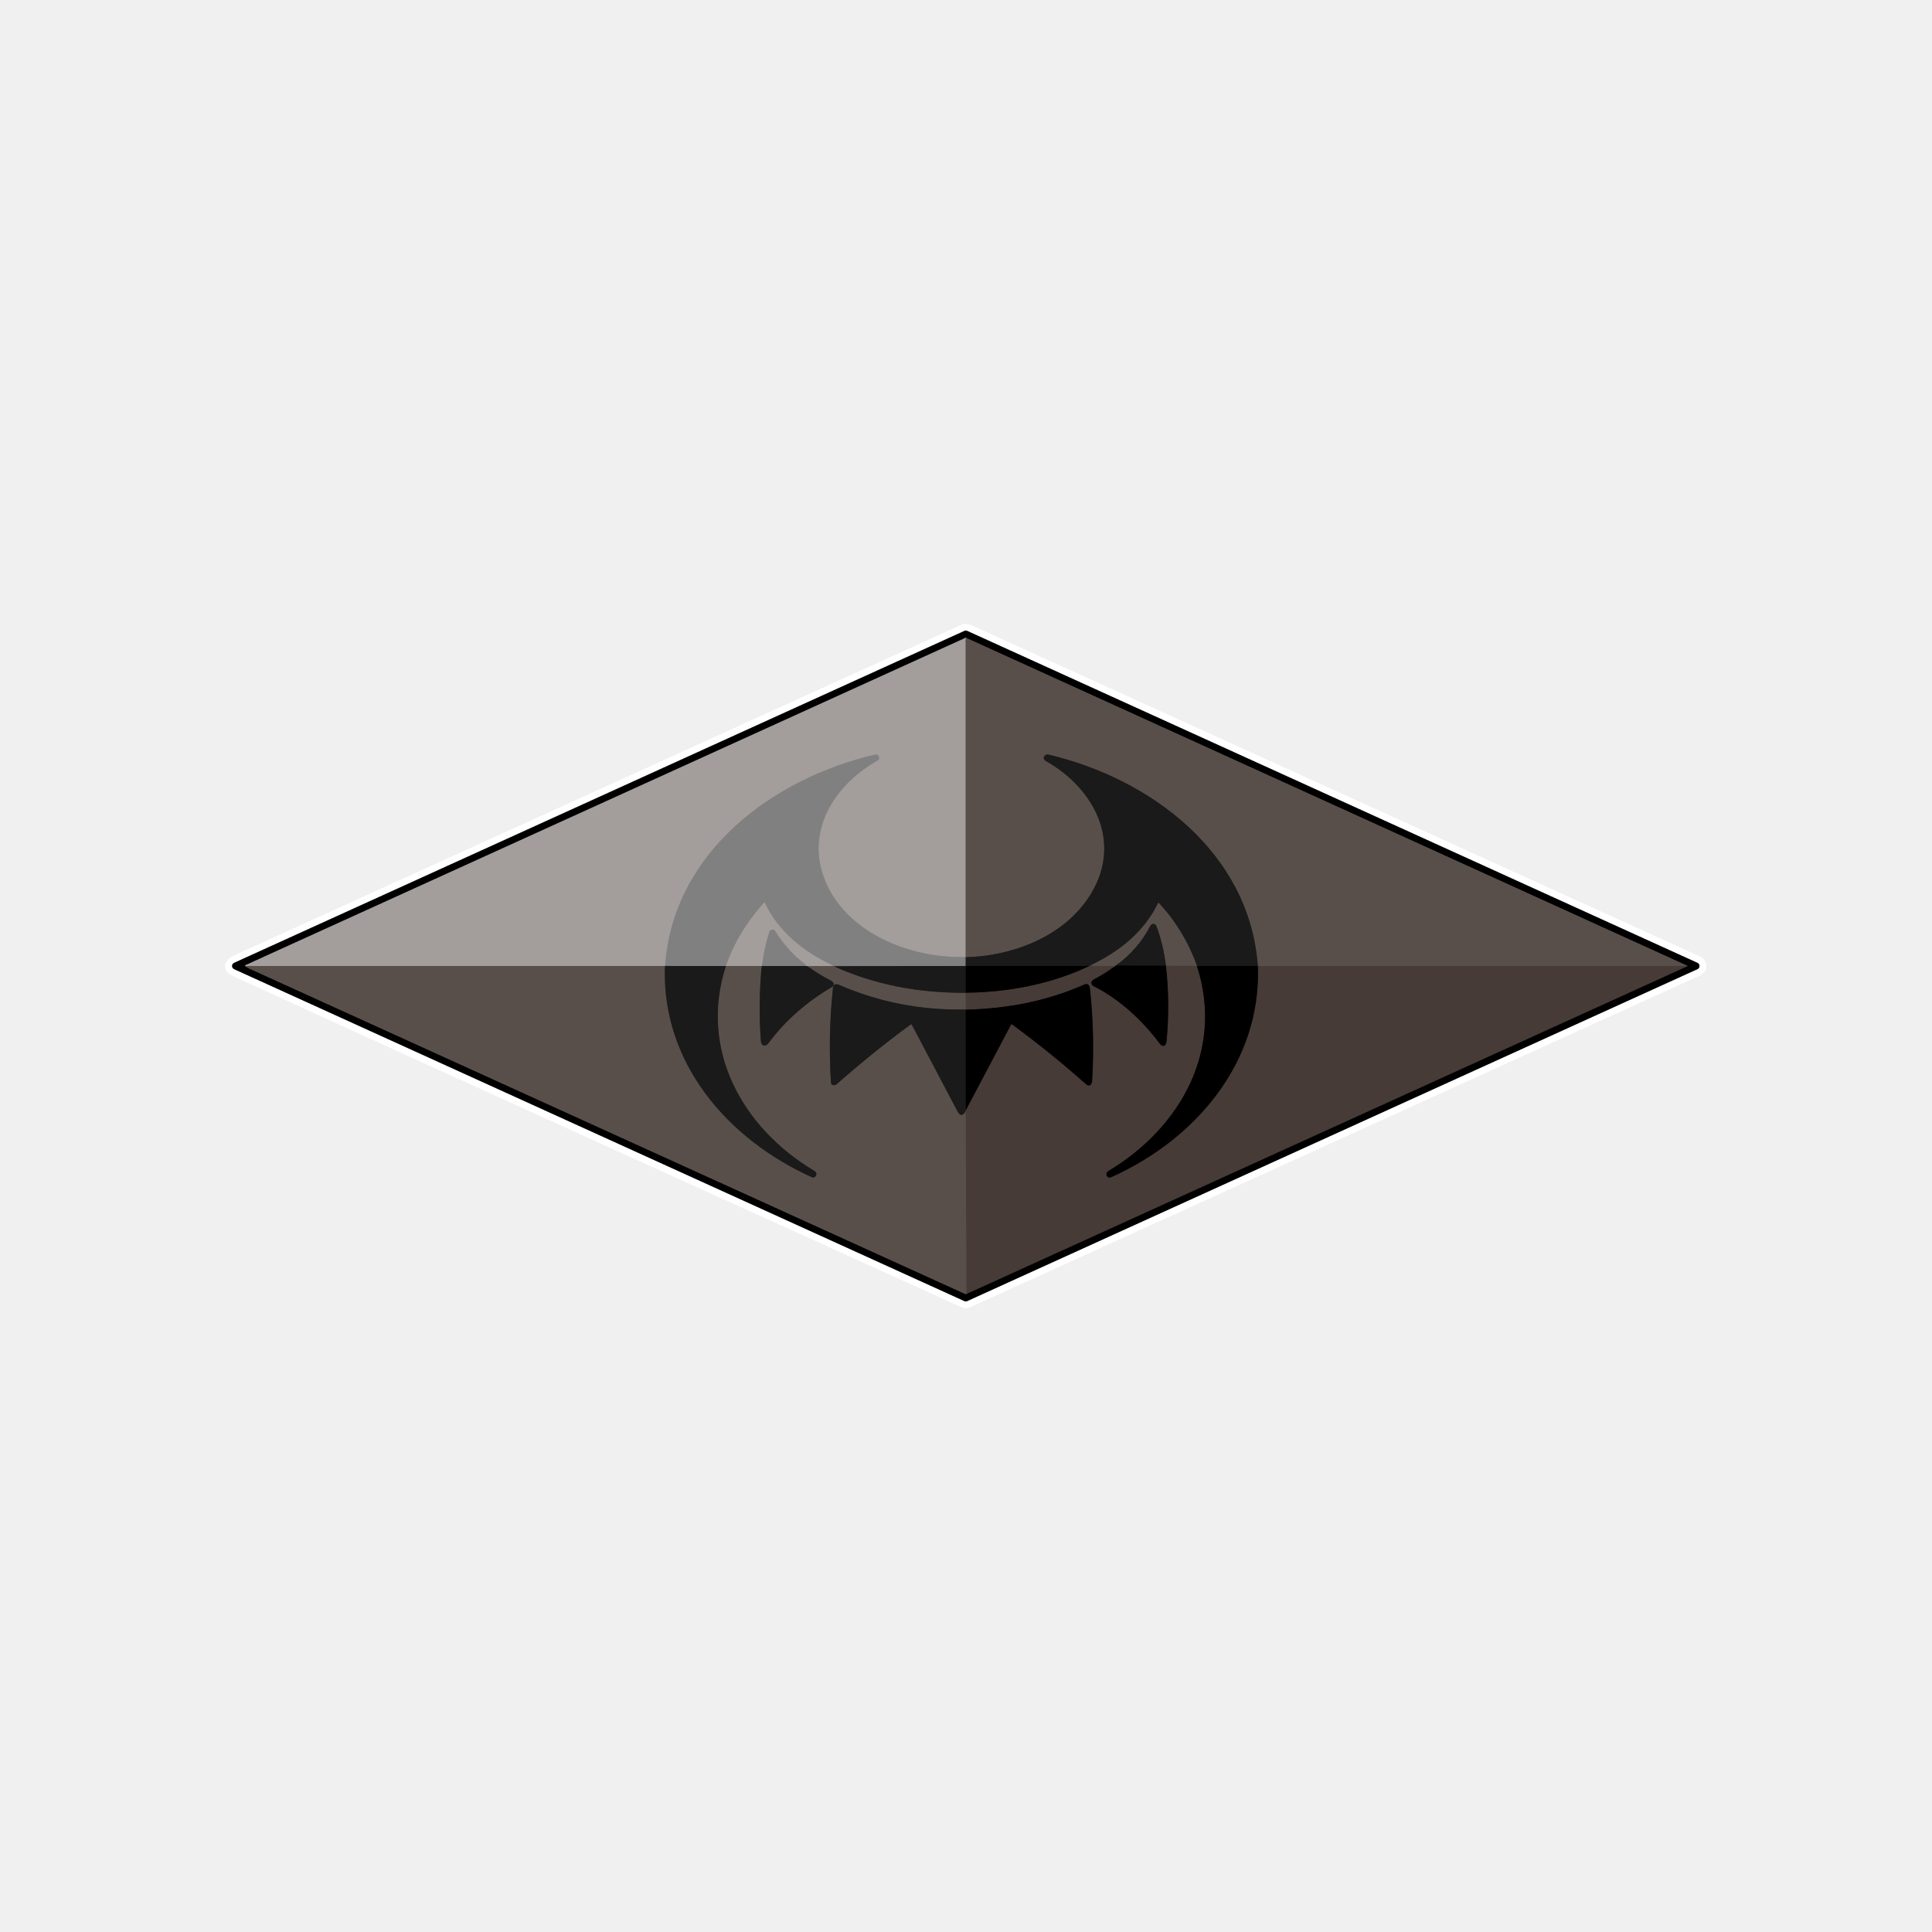
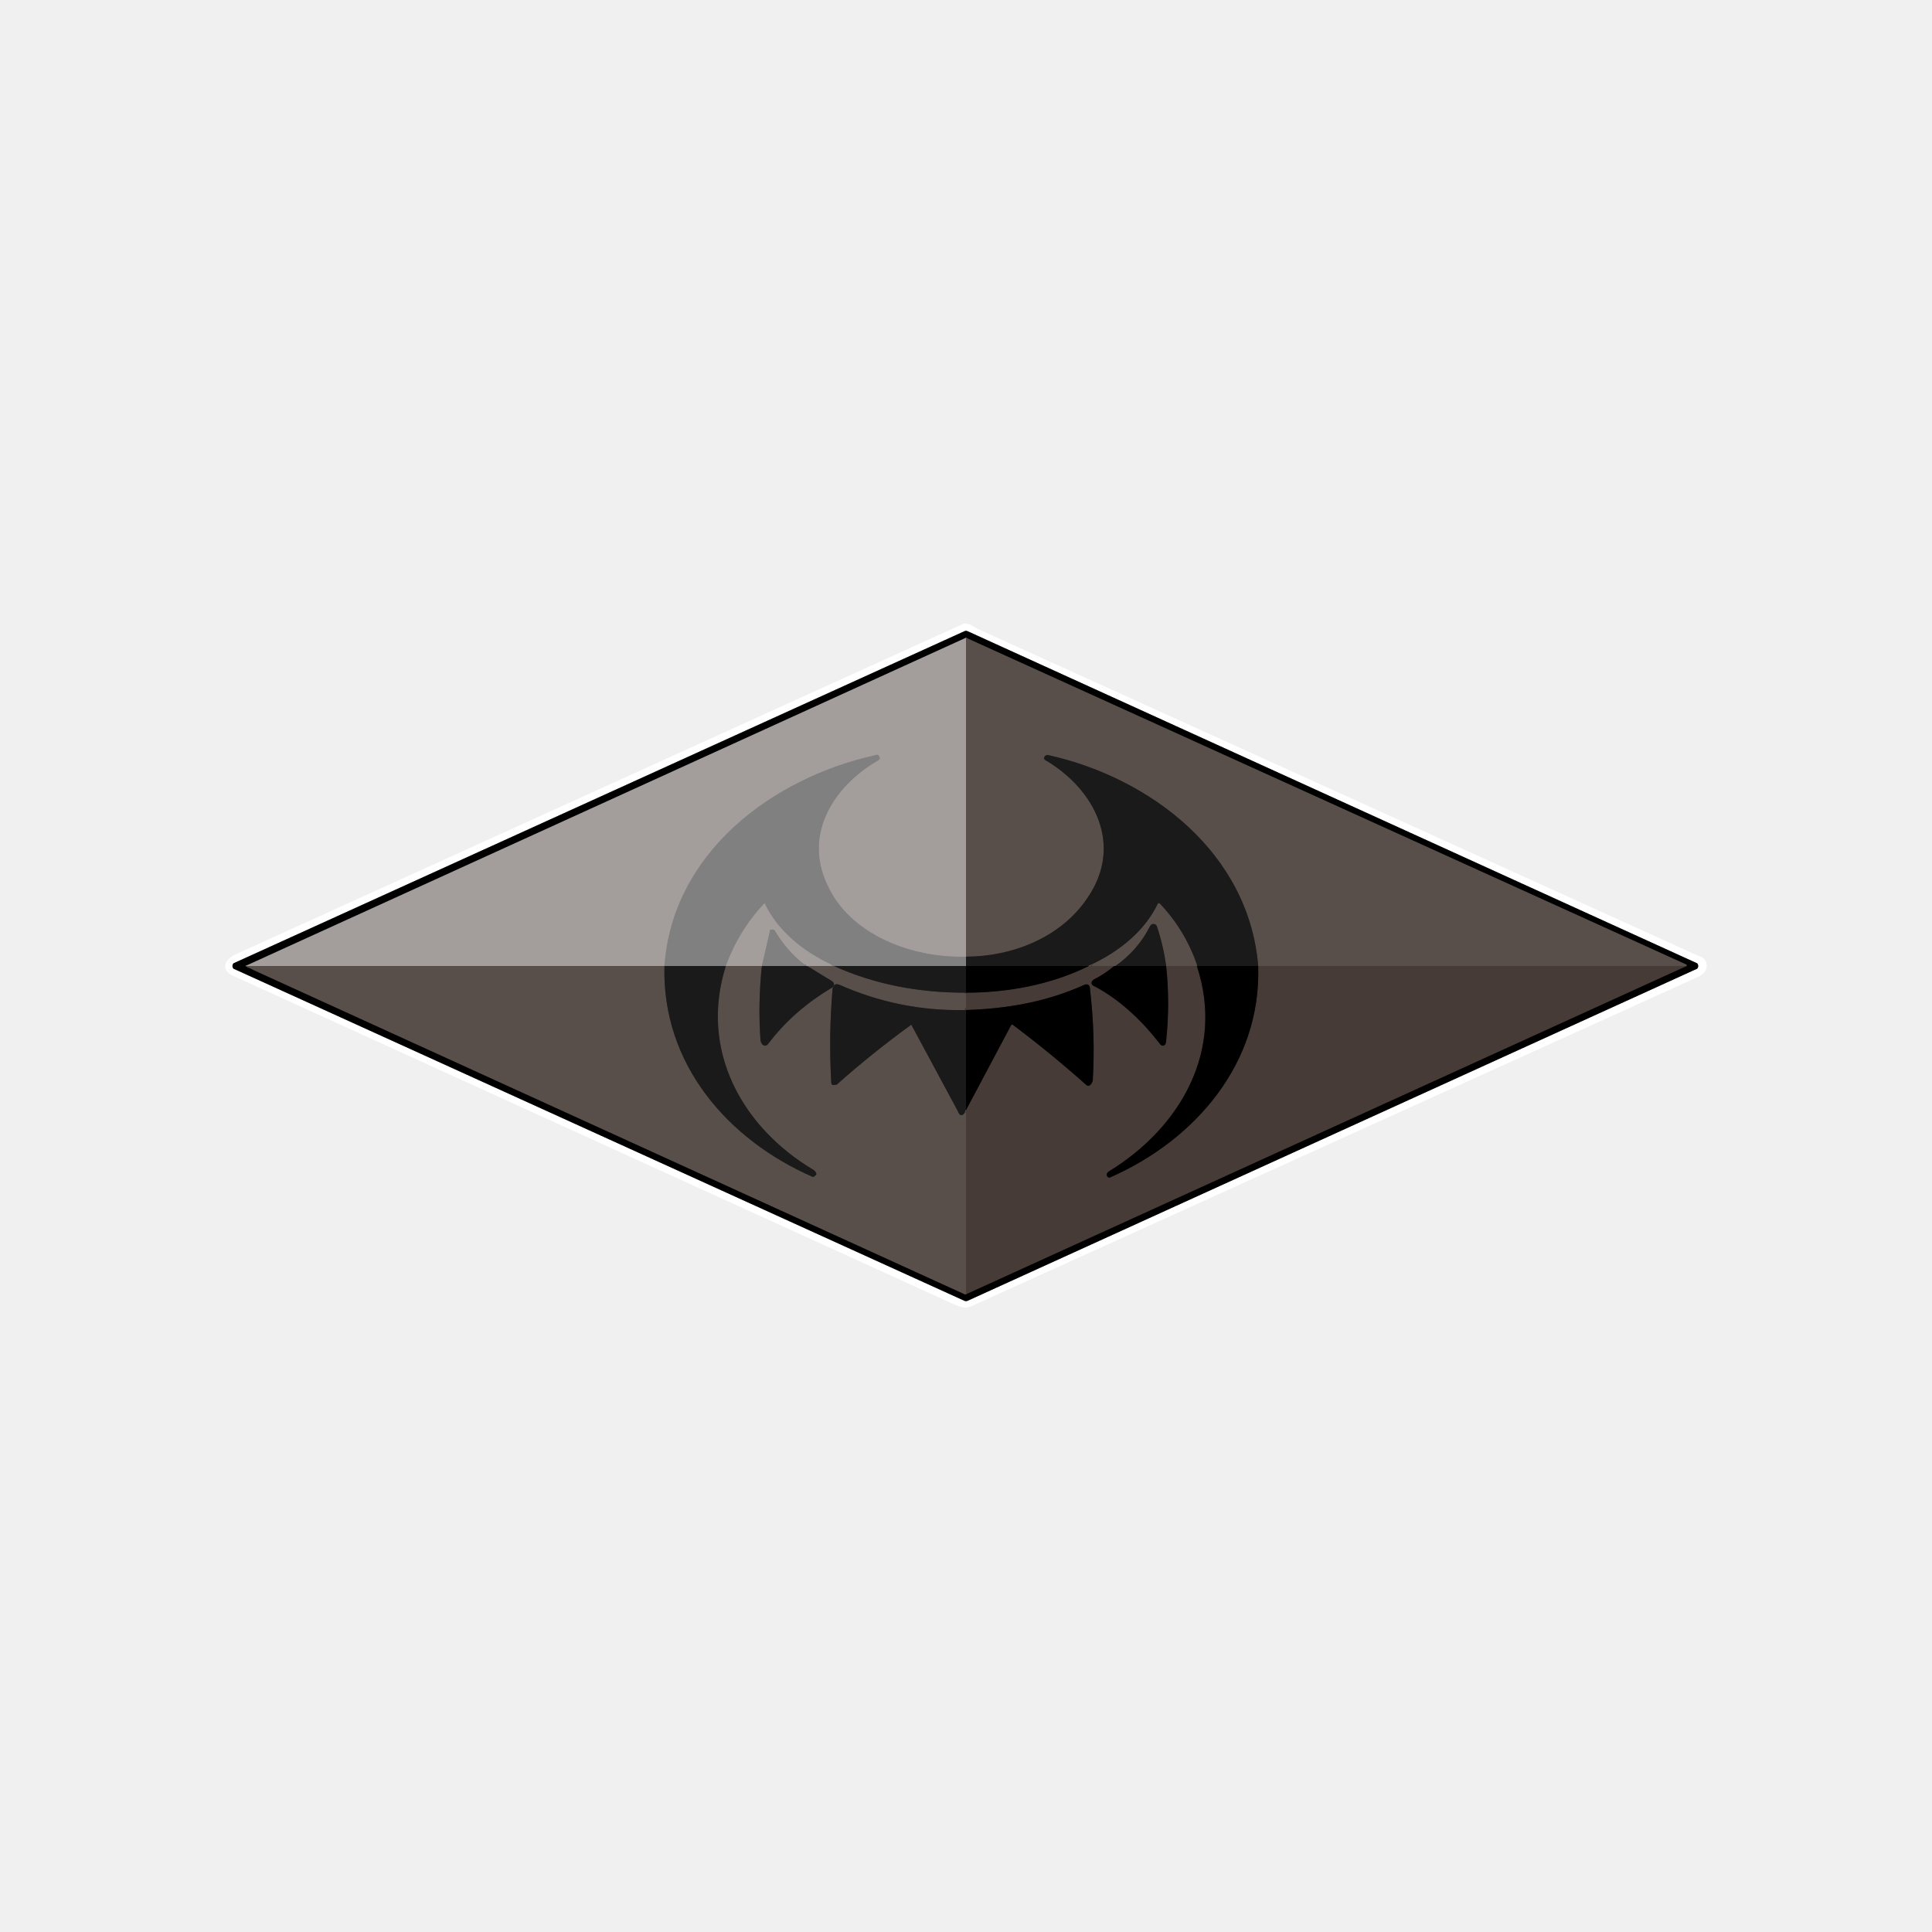
- <svg xmlns="http://www.w3.org/2000/svg" version="1.1" viewBox="0.00 0.00 1448.00 1448.00">
-   <g stroke-width="2.00" fill="none" stroke-linecap="butt">
-     <path stroke="#808080" vector-effect="non-scaling-stroke" d="   M 175.47 721.65   A 2.58 2.58 0.0 0 0 175.47 726.35   L 722.76 975.12   A 2.58 2.58 0.0 0 0 724.90 975.12   L 1272.21 726.35   A 2.58 2.58 0.0 0 0 1272.21 721.65   L 724.92 472.87   A 2.58 2.58 0.0 0 0 722.78 472.87   L 175.47 721.65" />
-     <path stroke="#2d2825" vector-effect="non-scaling-stroke" d="   M 183.58 723.56   C 185.83 725.83 187.45 726.20 190.04 727.38   Q 456.72 848.63 723.41 969.82   Q 723.66 969.93 723.91 969.88   L 724.29 969.80" />
-     <path stroke="#231e1b" vector-effect="non-scaling-stroke" d="   M 724.29 969.80   L 1264.31 724.30   Q 1264.88 724.04 1264.49 723.56   Q 1264.38 723.43 1263.81 723.46" />
-     <path stroke="#2d2825" vector-effect="non-scaling-stroke" d="   M 1263.81 723.46   L 723.85 477.96" />
-     <path stroke="#524f4e" vector-effect="non-scaling-stroke" d="   M 723.85 477.96   L 183.58 723.56" />
-     <path stroke="#7e7673" vector-effect="non-scaling-stroke" d="   M 723.85 477.96   Q 724.19 478.84 723.75 479.25   Q 723.75 598.12 723.75 717.00" />
-     <path stroke="#928f8e" vector-effect="non-scaling-stroke" d="   M 723.75 717.00   Q 723.19 717.25 722.70 717.27   C 683.60 718.19 636.78 700.53 619.55 662.69   C 602.21 624.59 624.56 588.69 657.61 570.04   Q 659.53 568.95 658.60 566.95   Q 657.76 565.14 655.82 565.60   C 579.03 583.46 504.39 638.92 498.49 723.98" />
-     <path stroke="#5f5c5b" vector-effect="non-scaling-stroke" d="   M 498.49 723.98   Q 498.43 723.99 498.37 724.00" />
-     <path stroke="#7e7673" vector-effect="non-scaling-stroke" d="   M 498.37 724.00   L 185.40 724.00   Q 185.00 724.00 184.65 724.19   Q 184.00 724.55 183.58 723.56" />
-     <path stroke="#3a3532" vector-effect="non-scaling-stroke" d="   M 498.37 724.00   C 495.63 796.53 545.40 853.83 608.51 882.32   A 2.29 2.29 0.0 0 0 611.42 881.41   C 612.58 879.50 611.37 878.16 609.67 877.14   C 556.21 845.09 523.75 786.53 544.05 723.99" />
-     <path stroke="#3a3532" vector-effect="non-scaling-stroke" d="   M 570.89 724.01   Q 568.20 752.15 570.28 780.26   C 570.57 784.14 573.73 784.85 575.98 781.82   Q 594.58 756.76 623.80 739.56   C 625.71 738.43 624.79 735.98 622.93 735.03   Q 613.68 730.32 605.07 724.07" />
-     <path stroke="#3a3532" vector-effect="non-scaling-stroke" d="   M 624.77 724.11   C 655.97 738.27 688.94 744.24 722.99 744.08" />
-     <path stroke="#3a3532" vector-effect="non-scaling-stroke" d="   M 723.30 756.55   Q 673.74 757.61 628.85 738.14   C 626.26 737.02 624.59 737.70 624.28 740.58   Q 620.54 775.74 622.78 811.06   Q 622.95 813.81 625.83 813.23   A 2.68 2.62 -70.9 0 0 627.07 812.61   Q 653.79 788.93 682.57 767.82   A 0.56 0.56 0.0 0 1 683.39 768.01   Q 700.58 800.63 717.83 833.33   C 719.16 835.84 721.46 836.67 723.08 833.77" />
-     <path stroke="#4d4d4d" vector-effect="non-scaling-stroke" d="   M 723.77 717.42   L 723.77 724.00" />
-     <path stroke="#4d4d4d" vector-effect="non-scaling-stroke" d="   M 723.77 724.00   L 624.77 724.11" />
-     <path stroke="#6d6865" vector-effect="non-scaling-stroke" d="   M 624.77 724.11   Q 624.66 723.96 624.01 724.01" />
-     <path stroke="#928f8e" vector-effect="non-scaling-stroke" d="   M 624.01 724.01   Q 624.10 723.57 623.47 723.27   C 602.43 713.47 583.12 698.10 573.21 676.66   A 0.29 0.29 0.0 0 0 572.74 676.59   Q 553.59 697.39 544.05 723.99" />
-     <path stroke="#4d4d4d" vector-effect="non-scaling-stroke" d="   M 544.05 723.99   L 498.49 723.98" />
-     <path stroke="#504540" vector-effect="non-scaling-stroke" d="   M 1263.81 723.46   Q 1263.74 723.57 1263.67 723.68   A 0.74 0.72 -72.3 0 1 1263.07 724.00   L 944.13 724.00   Q 943.70 724.00 943.29 723.87   L 942.70 723.68" />
-     <path stroke="#3a3532" vector-effect="non-scaling-stroke" d="   M 942.70 723.68   C 936.43 639.08 862.37 583.47 785.59 565.51   C 782.81 564.85 780.79 568.65 783.72 570.31   C 821.48 591.57 842.42 633.68 815.36 673.43   C 795.40 702.75 757.88 716.58 723.77 717.42" />
-     <path stroke="#6d6865" vector-effect="non-scaling-stroke" d="   M 723.77 717.42   L 723.75 717.00" />
-     <path stroke="#7e7673" vector-effect="non-scaling-stroke" d="   M 624.01 724.01   L 605.07 724.07" />
-     <path stroke="#5f5c5b" vector-effect="non-scaling-stroke" d="   M 605.07 724.07   L 603.75 724.00" />
-     <path stroke="#928f8e" vector-effect="non-scaling-stroke" d="   M 603.75 724.00   L 603.76 723.39   Q 603.77 722.87 603.35 722.57   Q 590.40 712.96 581.08 697.92   Q 579.73 695.74 577.22 697.44   A 1.32 1.29 82.5 0 0 576.71 698.12   Q 572.59 710.72 571.14 724.00" />
-     <path stroke="#5f5c5b" vector-effect="non-scaling-stroke" d="   M 571.14 724.00   Q 571.01 724.01 570.89 724.01" />
-     <path stroke="#7e7673" vector-effect="non-scaling-stroke" d="   M 570.89 724.01   L 544.05 723.99" />
-     <path stroke="#0d0d0d" vector-effect="non-scaling-stroke" d="   M 723.82 756.75   L 723.87 832.07" />
-     <path stroke="#231e1b" vector-effect="non-scaling-stroke" d="   M 835.48 724.24   Q 827.86 729.96 819.81 734.07   C 817.55 735.23 817.34 737.94 819.66 739.11   C 839.27 749.00 856.12 764.70 869.21 782.17   C 871.45 785.16 873.95 783.94 874.29 780.48   Q 877.03 752.00 873.84 723.85" />
-     <path stroke="#231e1b" vector-effect="non-scaling-stroke" d="   M 897.10 724.02   C 917.50 787.31 884.59 845.27 830.84 877.61   C 827.62 879.55 829.80 883.61 832.76 882.29   C 895.66 854.14 945.09 796.65 942.79 724.71   Q 942.79 724.51 942.68 724.34   Q 942.56 724.16 942.46 724.01" />
-     <path stroke="#504540" vector-effect="non-scaling-stroke" d="   M 724.29 969.80   L 723.75 834.36   Q 723.75 833.99 723.41 833.82   Q 723.22 833.72 723.08 833.77" />
-     <path stroke="#302b28" vector-effect="non-scaling-stroke" d="   M 723.08 833.77   L 723.87 832.07" />
-     <path stroke="#231e1b" vector-effect="non-scaling-stroke" d="   M 723.87 832.07   L 757.69 768.00   A 0.61 0.61 0.0 0 1 758.58 767.80   Q 787.27 788.86 813.94 812.55   C 816.43 814.76 818.35 812.90 818.52 810.18   Q 820.60 775.78 816.96 741.52   C 816.68 738.95 815.79 736.54 812.68 737.91   C 783.87 750.58 755.00 755.88 723.82 756.75" />
-     <path stroke="#302b28" vector-effect="non-scaling-stroke" d="   M 723.82 756.75   Q 723.24 756.82 723.30 756.55" />
-     <path stroke="#504540" vector-effect="non-scaling-stroke" d="   M 723.30 756.55   Q 723.27 756.31 723.48 756.11   Q 723.75 755.86 723.75 755.49   L 723.75 744.75   Q 723.75 744.35 723.36 744.28   Q 723.08 744.23 722.99 744.08" />
-     <path stroke="#302b28" vector-effect="non-scaling-stroke" d="   M 722.99 744.08   Q 723.27 743.96 723.70 744.00" />
-     <path stroke="#231e1b" vector-effect="non-scaling-stroke" d="   M 723.70 744.00   C 755.24 743.78 788.07 737.57 816.38 723.98" />
-     <path stroke="#302b28" vector-effect="non-scaling-stroke" d="   M 942.70 723.68   Q 942.54 723.78 942.46 724.01" />
-     <path stroke="#0d0d0d" vector-effect="non-scaling-stroke" d="   M 942.46 724.01   L 897.10 724.02" />
-     <path stroke="#302b28" vector-effect="non-scaling-stroke" d="   M 897.10 724.02   L 896.86 723.46" />
-     <path stroke="#3a3532" vector-effect="non-scaling-stroke" d="   M 896.86 723.46   Q 887.50 697.30 868.55 676.82   Q 868.17 676.41 867.93 676.92   C 857.75 698.24 838.83 713.38 817.74 723.31" />
-     <path stroke="#302b28" vector-effect="non-scaling-stroke" d="   M 817.74 723.31   L 816.38 723.98" />
-     <path stroke="#0d0d0d" vector-effect="non-scaling-stroke" d="   M 816.38 723.98   L 723.77 724.00" />
-     <path stroke="#0d0d0d" vector-effect="non-scaling-stroke" d="   M 723.70 744.00   L 723.77 724.00" />
-     <path stroke="#4d4d4d" vector-effect="non-scaling-stroke" d="   M 603.75 724.00   L 571.14 724.00" />
-     <path stroke="#504540" vector-effect="non-scaling-stroke" d="   M 896.86 723.46   Q 896.79 723.58 896.74 723.71   Q 896.66 723.94 896.42 723.94   L 873.84 723.85" />
-     <path stroke="#3a3532" vector-effect="non-scaling-stroke" d="   M 873.84 723.85   Q 872.05 708.56 866.87 694.46   C 865.92 691.86 863.34 691.61 861.95 694.27   Q 852.78 711.82 836.27 723.68" />
-     <path stroke="#2d2825" vector-effect="non-scaling-stroke" d="   M 836.27 723.68   L 835.48 724.24" />
-     <path stroke="#504540" vector-effect="non-scaling-stroke" d="   M 835.48 724.24   Q 826.98 723.83 819.00 724.00   Q 818.24 724.02 817.74 723.31" />
-     <path stroke="#0d0d0d" vector-effect="non-scaling-stroke" d="   M 873.84 723.85   L 836.27 723.68" />
+ <svg xmlns="http://www.w3.org/2000/svg" viewBox="0 0 1448 1448">
+   <g fill="none" stroke-width="2">
+     <path stroke="gray" d="M175 722a3 3 0 0 0 0 4l548 249a3 3 0 0 0 2 0l547-249a3 3 0 0 0 0-4L725 473a3 3 0 0 0-2 0L175 722" vector-effect="non-scaling-stroke" />
+     <path stroke="#2d2825" d="m184 724 6 3 533 243h1" vector-effect="non-scaling-stroke" />
+     <path stroke="#231e1b" d="m724 970 540-246q1 0 0 0v-1" vector-effect="non-scaling-stroke" />
+     <path stroke="#2d2825" d="M1264 723 724 478" vector-effect="non-scaling-stroke" />
+     <path stroke="#524f4e" d="M724 478 184 724" vector-effect="non-scaling-stroke" />
+     <path stroke="#7e7673" d="M724 478v239" vector-effect="non-scaling-stroke" />
+     <path stroke="#928f8e" d="M724 717h-1c-39 1-86-16-103-54-18-38 5-74 38-93q2-1 1-3t-3-1c-77 17-152 73-158 158" vector-effect="non-scaling-stroke" />
+     <path stroke="#7e7673" d="M498 724H184" vector-effect="non-scaling-stroke" />
+     <path stroke="#3a3532" d="M498 724c-2 73 47 130 111 158a2 2 0 0 0 2-1c2-1 0-3-1-4-54-32-86-90-66-153m27 0q-3 28-1 56c1 4 4 5 6 2q19-25 48-42c2-2 1-4-1-5l-18-11m20 0c31 14 64 20 98 20" vector-effect="non-scaling-stroke" />
+     <path stroke="#3a3532" d="M723 757q-49 1-94-19c-3-1-4 0-5 3q-3 35-1 70 0 3 3 2a3 3-71 0 0 1 0q27-24 56-45l35 65c1 3 3 4 5 1" vector-effect="non-scaling-stroke" />
+     <path stroke="#4d4d4d" d="M724 717v7m0 0h-99" vector-effect="non-scaling-stroke" />
+     <path stroke="#6d6865" d="M625 724h-1" vector-effect="non-scaling-stroke" />
+     <path stroke="#928f8e" d="m624 724-1-1c-21-10-40-25-50-46q-19 20-29 47" vector-effect="non-scaling-stroke" />
+     <path stroke="#4d4d4d" d="M544 724h-46" vector-effect="non-scaling-stroke" />
+     <path stroke="#504540" d="M1264 723v1a1 1-72 0 1-1 0H943" vector-effect="non-scaling-stroke" />
+     <path stroke="#3a3532" d="M943 724c-7-85-81-141-157-158-3-1-5 3-2 4 37 22 58 64 31 103-20 30-57 44-91 44" vector-effect="non-scaling-stroke" />
+     <path stroke="#7e7673" d="M624 724h-19" vector-effect="non-scaling-stroke" />
+     <path stroke="#5f5c5b" d="M605 724h-1" vector-effect="non-scaling-stroke" />
+     <path stroke="#928f8e" d="M604 724v-1h-1q-13-10-22-25-1-2-4-1a1 1 83 0 0 0 1l-6 26" vector-effect="non-scaling-stroke" />
+     <path stroke="#7e7673" d="M571 724h-27" vector-effect="non-scaling-stroke" />
+     <path stroke="#0d0d0d" d="M724 757v75" vector-effect="non-scaling-stroke" />
+     <path stroke="#231e1b" d="M835 724q-7 6-15 10c-2 1-3 4 0 5 19 10 36 26 49 43 2 3 5 2 5-2q3-28 0-56" vector-effect="non-scaling-stroke" />
+     <path stroke="#231e1b" d="M897 724c21 63-12 121-66 154-3 2-1 6 2 4 63-28 112-85 110-157v-1h-1" vector-effect="non-scaling-stroke" />
+     <path stroke="#504540" d="M724 970V834h-1" vector-effect="non-scaling-stroke" />
+     <path stroke="#231e1b" d="m724 832 34-64a1 1 0 0 1 1 0q28 21 55 45c2 2 4 0 5-3q2-34-2-68c0-3-1-5-4-4-29 13-58 18-89 19" vector-effect="non-scaling-stroke" />
+     <path stroke="#302b28" d="M724 757h-1" vector-effect="non-scaling-stroke" />
+     <path stroke="#504540" d="M723 757v-1l1-1v-10l-1-1" vector-effect="non-scaling-stroke" />
+     <path stroke="#302b28" d="M723 744h1" vector-effect="non-scaling-stroke" />
+     <path stroke="#231e1b" d="M724 744c31 0 64-6 92-20" vector-effect="non-scaling-stroke" />
+     <path stroke="#302b28" d="M943 724h-1" vector-effect="non-scaling-stroke" />
+     <path stroke="#0d0d0d" d="M942 724h-45" vector-effect="non-scaling-stroke" />
+     <path stroke="#302b28" d="M897 724v-1" vector-effect="non-scaling-stroke" />
+     <path stroke="#3a3532" d="M897 723q-9-26-28-46h-1c-10 21-29 36-50 46" vector-effect="non-scaling-stroke" />
+     <path stroke="#0d0d0d" d="M816 724h-92m0 20v-20" vector-effect="non-scaling-stroke" />
+     <path stroke="#4d4d4d" d="M604 724h-33" vector-effect="non-scaling-stroke" />
+     <path stroke="#504540" d="M897 723v1h-23" vector-effect="non-scaling-stroke" />
+     <path stroke="#3a3532" d="M874 724q-2-15-7-30c-1-2-4-2-5 0q-9 18-26 30" vector-effect="non-scaling-stroke" />
+     <path stroke="#2d2825" d="M836 724h-1" vector-effect="non-scaling-stroke" />
+     <path stroke="#504540" d="M835 724h-16l-1-1" vector-effect="non-scaling-stroke" />
+     <path stroke="#0d0d0d" d="M874 724h-38" vector-effect="non-scaling-stroke" />
  </g>
-   <path fill="#ffffff" d="   M 716.48 977.84   C 535.71 895.77 354.75 814.05 174.26 731.36   C 165.65 727.41 167.84 719.52 175.30 716.13   Q 448.26 592.04 721.23 467.96   C 724.48 466.49 729.23 469.16 732.21 470.51   Q 1001.94 593.19 1271.69 715.80   C 1274.93 717.27 1277.61 718.37 1278.54 722.03   C 1279.80 726.95 1277.14 729.73 1272.72 731.74   Q 1000.40 855.54 728.06 979.31   C 723.28 981.48 721.56 980.14 716.48 977.84   Z   M 175.47 721.65   A 2.58 2.58 0.0 0 0 175.47 726.35   L 722.76 975.12   A 2.58 2.58 0.0 0 0 724.90 975.12   L 1272.21 726.35   A 2.58 2.58 0.0 0 0 1272.21 721.65   L 724.92 472.87   A 2.58 2.58 0.0 0 0 722.78 472.87   L 175.47 721.65   Z" />
-   <path fill="#000000" d="   M 175.47 721.65   L 722.78 472.87   A 2.58 2.58 0.0 0 1 724.92 472.87   L 1272.21 721.65   A 2.58 2.58 0.0 0 1 1272.21 726.35   L 724.90 975.12   A 2.58 2.58 0.0 0 1 722.76 975.12   L 175.47 726.35   A 2.58 2.58 0.0 0 1 175.47 721.65   Z   M 183.58 723.56   C 185.83 725.83 187.45 726.20 190.04 727.38   Q 456.72 848.63 723.41 969.82   Q 723.66 969.93 723.91 969.88   L 724.29 969.80   L 1264.31 724.30   Q 1264.88 724.04 1264.49 723.56   Q 1264.38 723.43 1263.81 723.46   L 723.85 477.96   L 183.58 723.56   Z" />
-   <path fill="#a39d9b" d="   M 723.85 477.96   Q 724.19 478.84 723.75 479.25   Q 723.75 598.12 723.75 717.00   Q 723.19 717.25 722.70 717.27   C 683.60 718.19 636.78 700.53 619.55 662.69   C 602.21 624.59 624.56 588.69 657.61 570.04   Q 659.53 568.95 658.60 566.95   Q 657.76 565.14 655.82 565.60   C 579.03 583.46 504.39 638.92 498.49 723.98   Q 498.43 723.99 498.37 724.00   L 185.40 724.00   Q 185.00 724.00 184.65 724.19   Q 184.00 724.55 183.58 723.56   L 723.85 477.96   Z" />
-   <path fill="#594f4a" d="   M 723.85 477.96   L 1263.81 723.46   Q 1263.74 723.57 1263.67 723.68   A 0.74 0.72 -72.3 0 1 1263.07 724.00   L 944.13 724.00   Q 943.70 724.00 943.29 723.87   L 942.70 723.68   C 936.43 639.08 862.37 583.47 785.59 565.51   C 782.81 564.85 780.79 568.65 783.72 570.31   C 821.48 591.57 842.42 633.68 815.36 673.43   C 795.40 702.75 757.88 716.58 723.77 717.42   L 723.75 717.00   Q 723.75 598.12 723.75 479.25   Q 724.19 478.84 723.85 477.96   Z" />
-   <path fill="#808080" d="   M 723.75 717.00   L 723.77 717.42   L 723.77 724.00   L 624.77 724.11   Q 624.66 723.96 624.01 724.01   Q 624.10 723.57 623.47 723.27   C 602.43 713.47 583.12 698.10 573.21 676.66   A 0.29 0.29 0.0 0 0 572.74 676.59   Q 553.59 697.39 544.05 723.99   L 498.49 723.98   C 504.39 638.92 579.03 583.46 655.82 565.60   Q 657.76 565.14 658.60 566.95   Q 659.53 568.95 657.61 570.04   C 624.56 588.69 602.21 624.59 619.55 662.69   C 636.78 700.53 683.60 718.19 722.70 717.27   Q 723.19 717.25 723.75 717.00   Z" />
-   <path fill="#1a1a1a" d="   M 942.70 723.68   Q 942.54 723.78 942.46 724.01   L 897.10 724.02   L 896.86 723.46   Q 887.50 697.30 868.55 676.82   Q 868.17 676.41 867.93 676.92   C 857.75 698.24 838.83 713.38 817.74 723.31   L 816.38 723.98   L 723.77 724.00   L 723.77 717.42   C 757.88 716.58 795.40 702.75 815.36 673.43   C 842.42 633.68 821.48 591.57 783.72 570.31   C 780.79 568.65 782.81 564.85 785.59 565.51   C 862.37 583.47 936.43 639.08 942.70 723.68   Z" />
-   <path fill="#a39d9b" d="   M 624.01 724.01   L 605.07 724.07   L 603.75 724.00   L 603.76 723.39   Q 603.77 722.87 603.35 722.57   Q 590.40 712.96 581.08 697.92   Q 579.73 695.74 577.22 697.44   A 1.32 1.29 82.5 0 0 576.71 698.12   Q 572.59 710.72 571.14 724.00   Q 571.01 724.01 570.89 724.01   L 544.05 723.99   Q 553.59 697.39 572.74 676.59   A 0.29 0.29 0.0 0 1 573.21 676.66   C 583.12 698.10 602.43 713.47 623.47 723.27   Q 624.10 723.57 624.01 724.01   Z" />
-   <path fill="#594f4a" d="   M 896.86 723.46   Q 896.79 723.58 896.74 723.71   Q 896.66 723.94 896.42 723.94   L 873.84 723.85   Q 872.05 708.56 866.87 694.46   C 865.92 691.86 863.34 691.61 861.95 694.27   Q 852.78 711.82 836.27 723.68   L 835.48 724.24   Q 826.98 723.83 819.00 724.00   Q 818.24 724.02 817.74 723.31   C 838.83 713.38 857.75 698.24 867.93 676.92   Q 868.17 676.41 868.55 676.82   Q 887.50 697.30 896.86 723.46   Z" />
-   <path fill="#1a1a1a" d="   M 873.84 723.85   L 836.27 723.68   Q 852.78 711.82 861.95 694.27   C 863.34 691.61 865.92 691.86 866.87 694.46   Q 872.05 708.56 873.84 723.85   Z" />
-   <path fill="#808080" d="   M 603.75 724.00   L 571.14 724.00   Q 572.59 710.72 576.71 698.12   A 1.32 1.29 82.5 0 1 577.22 697.44   Q 579.73 695.74 581.08 697.92   Q 590.40 712.96 603.35 722.57   Q 603.77 722.87 603.76 723.39   L 603.75 724.00   Z" />
-   <path fill="#463b36" d="   M 817.74 723.31   Q 818.24 724.02 819.00 724.00   Q 826.98 723.83 835.48 724.24   Q 827.86 729.96 819.81 734.07   C 817.55 735.23 817.34 737.94 819.66 739.11   C 839.27 749.00 856.12 764.70 869.21 782.17   C 871.45 785.16 873.95 783.94 874.29 780.48   Q 877.03 752.00 873.84 723.85   L 896.42 723.94   Q 896.66 723.94 896.74 723.71   Q 896.79 723.58 896.86 723.46   L 897.10 724.02   C 917.50 787.31 884.59 845.27 830.84 877.61   C 827.62 879.55 829.80 883.61 832.76 882.29   C 895.66 854.14 945.09 796.65 942.79 724.71   Q 942.79 724.51 942.68 724.34   Q 942.56 724.16 942.46 724.01   Q 942.54 723.78 942.70 723.68   L 943.29 723.87   Q 943.70 724.00 944.13 724.00   L 1263.07 724.00   A 0.74 0.72 -72.3 0 0 1263.67 723.68   Q 1263.74 723.57 1263.81 723.46   Q 1264.38 723.43 1264.49 723.56   Q 1264.88 724.04 1264.31 724.30   L 724.29 969.80   L 723.75 834.36   Q 723.75 833.99 723.41 833.82   Q 723.22 833.72 723.08 833.77   L 723.87 832.07   L 757.69 768.00   A 0.61 0.61 0.0 0 1 758.58 767.80   Q 787.27 788.86 813.94 812.55   C 816.43 814.76 818.35 812.90 818.52 810.18   Q 820.60 775.78 816.96 741.52   C 816.68 738.95 815.79 736.54 812.68 737.91   C 783.87 750.58 755.00 755.88 723.82 756.75   Q 723.24 756.82 723.30 756.55   Q 723.27 756.31 723.48 756.11   Q 723.75 755.86 723.75 755.49   L 723.75 744.75   Q 723.75 744.35 723.36 744.28   Q 723.08 744.23 722.99 744.08   Q 723.27 743.96 723.70 744.00   C 755.24 743.78 788.07 737.57 816.38 723.98   L 817.74 723.31   Z" />
-   <path fill="#000000" d="   M 816.38 723.98   C 788.07 737.57 755.24 743.78 723.70 744.00   L 723.77 724.00   L 816.38 723.98   Z" />
-   <path fill="#000000" d="   M 836.27 723.68   L 873.84 723.85   Q 877.03 752.00 874.29 780.48   C 873.95 783.94 871.45 785.16 869.21 782.17   C 856.12 764.70 839.27 749.00 819.66 739.11   C 817.34 737.94 817.55 735.23 819.81 734.07   Q 827.86 729.96 835.48 724.24   L 836.27 723.68   Z" />
-   <path fill="#594f4a" d="   M 498.37 724.00   C 495.63 796.53 545.40 853.83 608.51 882.32   A 2.29 2.29 0.0 0 0 611.42 881.41   C 612.58 879.50 611.37 878.16 609.67 877.14   C 556.21 845.09 523.75 786.53 544.05 723.99   L 570.89 724.01   Q 568.20 752.15 570.28 780.26   C 570.57 784.14 573.73 784.85 575.98 781.82   Q 594.58 756.76 623.80 739.56   C 625.71 738.43 624.79 735.98 622.93 735.03   Q 613.68 730.32 605.07 724.07   L 624.01 724.01   Q 624.66 723.96 624.77 724.11   C 655.97 738.27 688.94 744.24 722.99 744.08   Q 723.08 744.23 723.36 744.28   Q 723.75 744.35 723.75 744.75   L 723.75 755.49   Q 723.75 755.86 723.48 756.11   Q 723.27 756.31 723.30 756.55   Q 673.74 757.61 628.85 738.14   C 626.26 737.02 624.59 737.70 624.28 740.58   Q 620.54 775.74 622.78 811.06   Q 622.95 813.81 625.83 813.23   A 2.68 2.62 -70.9 0 0 627.07 812.61   Q 653.79 788.93 682.57 767.82   A 0.56 0.56 0.0 0 1 683.39 768.01   Q 700.58 800.63 717.83 833.33   C 719.16 835.84 721.46 836.67 723.08 833.77   Q 723.22 833.72 723.41 833.82   Q 723.75 833.99 723.75 834.36   L 724.29 969.80   L 723.91 969.88   Q 723.66 969.93 723.41 969.82   Q 456.72 848.63 190.04 727.38   C 187.45 726.20 185.83 725.83 183.58 723.56   Q 184.00 724.55 184.65 724.19   Q 185.00 724.00 185.40 724.00   L 498.37 724.00   Z" />
-   <path fill="#1a1a1a" d="   M 498.37 724.00   Q 498.43 723.99 498.49 723.98   L 544.05 723.99   C 523.75 786.53 556.21 845.09 609.67 877.14   C 611.37 878.16 612.58 879.50 611.42 881.41   A 2.29 2.29 0.0 0 1 608.51 882.32   C 545.40 853.83 495.63 796.53 498.37 724.00   Z" />
-   <path fill="#1a1a1a" d="   M 570.89 724.01   Q 571.01 724.01 571.14 724.00   L 603.75 724.00   L 605.07 724.07   Q 613.68 730.32 622.93 735.03   C 624.79 735.98 625.71 738.43 623.80 739.56   Q 594.58 756.76 575.98 781.82   C 573.73 784.85 570.57 784.14 570.28 780.26   Q 568.20 752.15 570.89 724.01   Z" />
-   <path fill="#1a1a1a" d="   M 723.77 724.00   L 723.70 744.00   Q 723.27 743.96 722.99 744.08   C 688.94 744.24 655.97 738.27 624.77 724.11   L 723.77 724.00   Z" />
-   <path fill="#000000" d="   M 897.10 724.02   L 942.46 724.01   Q 942.56 724.16 942.68 724.34   Q 942.79 724.51 942.79 724.71   C 945.09 796.65 895.66 854.14 832.76 882.29   C 829.80 883.61 827.62 879.55 830.84 877.61   C 884.59 845.27 917.50 787.31 897.10 724.02   Z" />
-   <path fill="#1a1a1a" d="   M 723.30 756.55   Q 723.24 756.82 723.82 756.75   L 723.87 832.07   L 723.08 833.77   C 721.46 836.67 719.16 835.84 717.83 833.33   Q 700.58 800.63 683.39 768.01   A 0.56 0.56 0.0 0 0 682.57 767.82   Q 653.79 788.93 627.07 812.61   A 2.68 2.62 -70.9 0 1 625.83 813.23   Q 622.95 813.81 622.78 811.06   Q 620.54 775.74 624.28 740.58   C 624.59 737.70 626.26 737.02 628.85 738.14   Q 673.74 757.61 723.30 756.55   Z" />
-   <path fill="#000000" d="   M 723.87 832.07   L 723.82 756.75   C 755.00 755.88 783.87 750.58 812.68 737.91   C 815.79 736.54 816.68 738.95 816.96 741.52   Q 820.60 775.78 818.52 810.18   C 818.35 812.90 816.43 814.76 813.94 812.55   Q 787.27 788.86 758.58 767.80   A 0.61 0.61 0.0 0 0 757.69 768.00   L 723.87 832.07   Z" />
+   <path fill="#fff" d="M716 978 174 731c-8-4-6-11 1-15l546-248c3-2 8 1 11 3l540 245c3 1 6 2 7 6 1 5-2 8-6 10L728 979c-5 2-6 1-12-1ZM175 722a3 3 0 0 0 0 4l548 249a3 3 0 0 0 2 0l547-249a3 3 0 0 0 0-4L725 473a3 3 0 0 0-2 0L175 722Z" />
+   <path d="m175 722 548-249a3 3 0 0 1 2 0l547 249a3 3 0 0 1 0 4L725 975a3 3 0 0 1-2 0L175 726a3 3 0 0 1 0-4Zm9 2 6 3 533 243h1l540-246q1 0 0 0v-1L724 478 184 724Z" />
+   <path fill="#a39d9b" d="M724 478v239h-1c-39 1-86-16-103-54-18-38 5-74 38-93q2-1 1-3t-3-1c-77 17-152 73-158 158H184l540-246Z" />
+   <path fill="#594f4a" d="m724 478 540 245v1a1 1-72 0 1-1 0H943c-7-85-81-141-157-158-3-1-5 3-2 4 37 22 58 64 31 103-20 30-57 44-91 44V478Z" />
+   <path fill="gray" d="M724 717v7H624l-1-1c-21-10-40-25-50-46q-19 20-29 47h-46c6-85 81-141 158-158q2-1 3 1t-1 3c-33 19-56 55-38 93 17 38 64 55 103 54h1Z" />
+   <path fill="#1a1a1a" d="M943 724h-46v-1q-9-26-28-46h-1c-10 21-29 36-50 46l-2 1h-92v-7c34 0 71-14 91-44 27-39 6-81-31-103-3-1-1-5 2-4 76 17 150 73 157 158Z" />
+   <path fill="#a39d9b" d="M624 724h-20v-1h-1q-13-10-22-25-1-2-4-1a1 1 83 0 0 0 1l-6 26h-27q10-27 29-47c10 21 29 36 50 46l1 1Z" />
+   <path fill="#594f4a" d="M897 723v1h-23q-2-15-7-30c-1-2-4-2-5 0q-9 18-26 30h-17l-1-1c21-10 40-25 50-46h1q19 20 28 46Z" />
+   <path fill="#1a1a1a" d="M874 724h-38q17-12 26-30c1-2 4-2 5 0q5 15 7 30Z" />
+   <path fill="gray" d="M604 724h-33l6-26a1 1 83 0 1 0-1q3-1 4 1 9 15 22 25h1v1Z" />
+   <path fill="#463b36" d="m818 723 1 1h16q-7 6-15 10c-2 1-3 4 0 5 19 10 36 26 49 43 2 3 5 2 5-2q3-28 0-56h23v-1 1c21 63-12 121-66 154-3 2-1 6 2 4 63-28 112-85 110-157v-1h-1 321a1 1-72 0 0 1 0v-1 1q1 0 0 0L724 970V834h-1l1-2 34-64a1 1 0 0 1 1 0q28 21 55 45c2 2 4 0 5-3q2-34-2-68c0-3-1-5-4-4-29 13-58 18-89 19h-1v-1l1-1v-10l-1-1h1c31 0 64-6 92-20l2-1Z" />
+   <path d="M816 724c-28 14-61 20-92 20v-20h92Zm20 0h38q3 28 0 56c0 4-3 5-5 2-13-17-30-33-49-43-3-1-2-4 0-5q8-4 15-10h1Z" />
+   <path fill="#594f4a" d="M498 724c-2 73 47 130 111 158a2 2 0 0 0 2-1c2-1 0-3-1-4-54-32-86-90-66-153h27q-3 28-1 56c1 4 4 5 6 2q19-25 48-42c2-2 1-4-1-5l-18-11h20c31 14 64 20 98 20l1 1v10l-1 1v1q-49 1-94-19c-3-1-4 0-5 3q-3 35-1 70 0 3 3 2a3 3-71 0 0 1 0q27-24 56-45l35 65c1 3 3 4 5 1h1v136h-1L190 727l-6-3h314Z" />
+   <path fill="#1a1a1a" d="M498 724h46c-20 63 12 121 66 153 1 1 3 3 1 4a2 2 0 0 1-2 1c-64-28-113-85-111-158Zm73 0h34l18 11c2 1 3 3 1 5q-29 17-48 42c-2 3-5 2-6-2q-2-28 1-56Zm153 0v20h-1c-34 0-67-6-98-20h99Z" />
+   <path d="M897 724h46v1c2 72-47 129-110 157-3 2-5-2-2-4 54-33 87-91 66-154Z" />
+   <path fill="#1a1a1a" d="M723 757h1v75l-1 2c-2 3-4 2-5-1l-35-65q-29 21-56 45a3 3-71 0 1-1 0q-3 1-3-2-2-35 1-70c1-3 2-4 5-3q45 20 94 19Z" />
+   <path d="M724 832v-75c31-1 60-6 89-19 3-1 4 1 4 4q4 34 2 68c-1 3-3 5-5 3q-27-24-55-45a1 1 0 0 0-1 0l-34 64Z" />
</svg>
